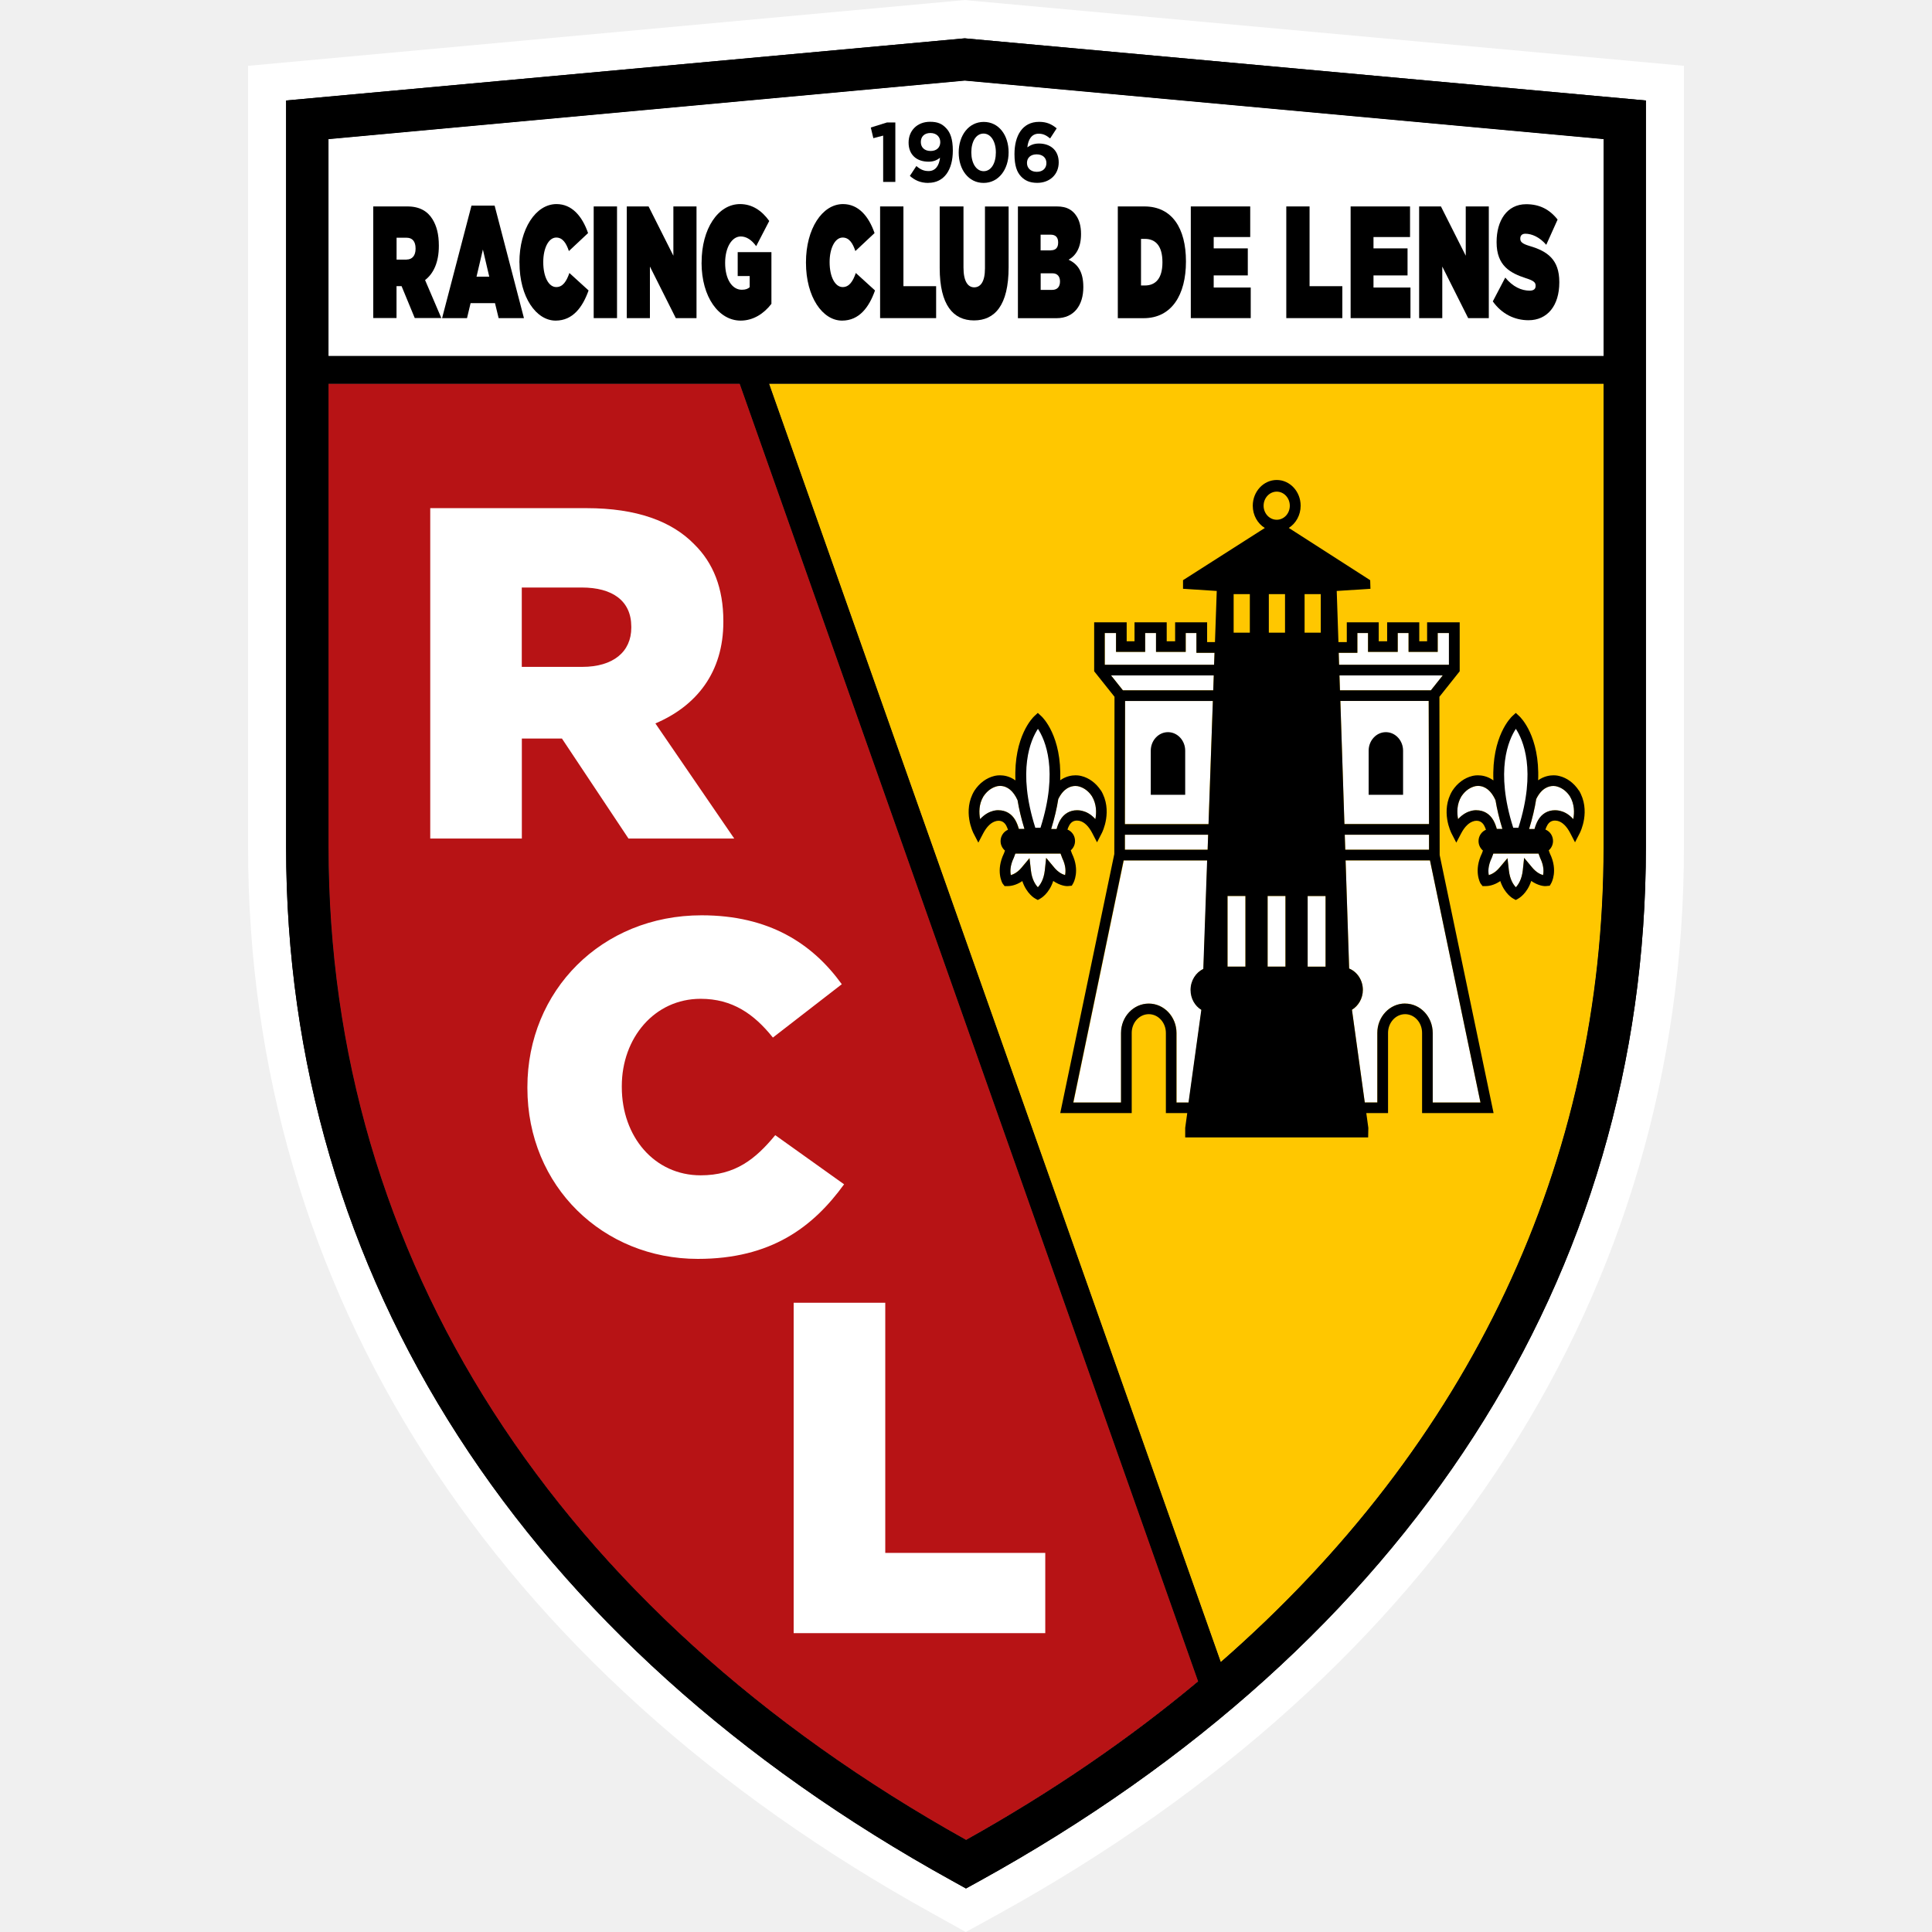
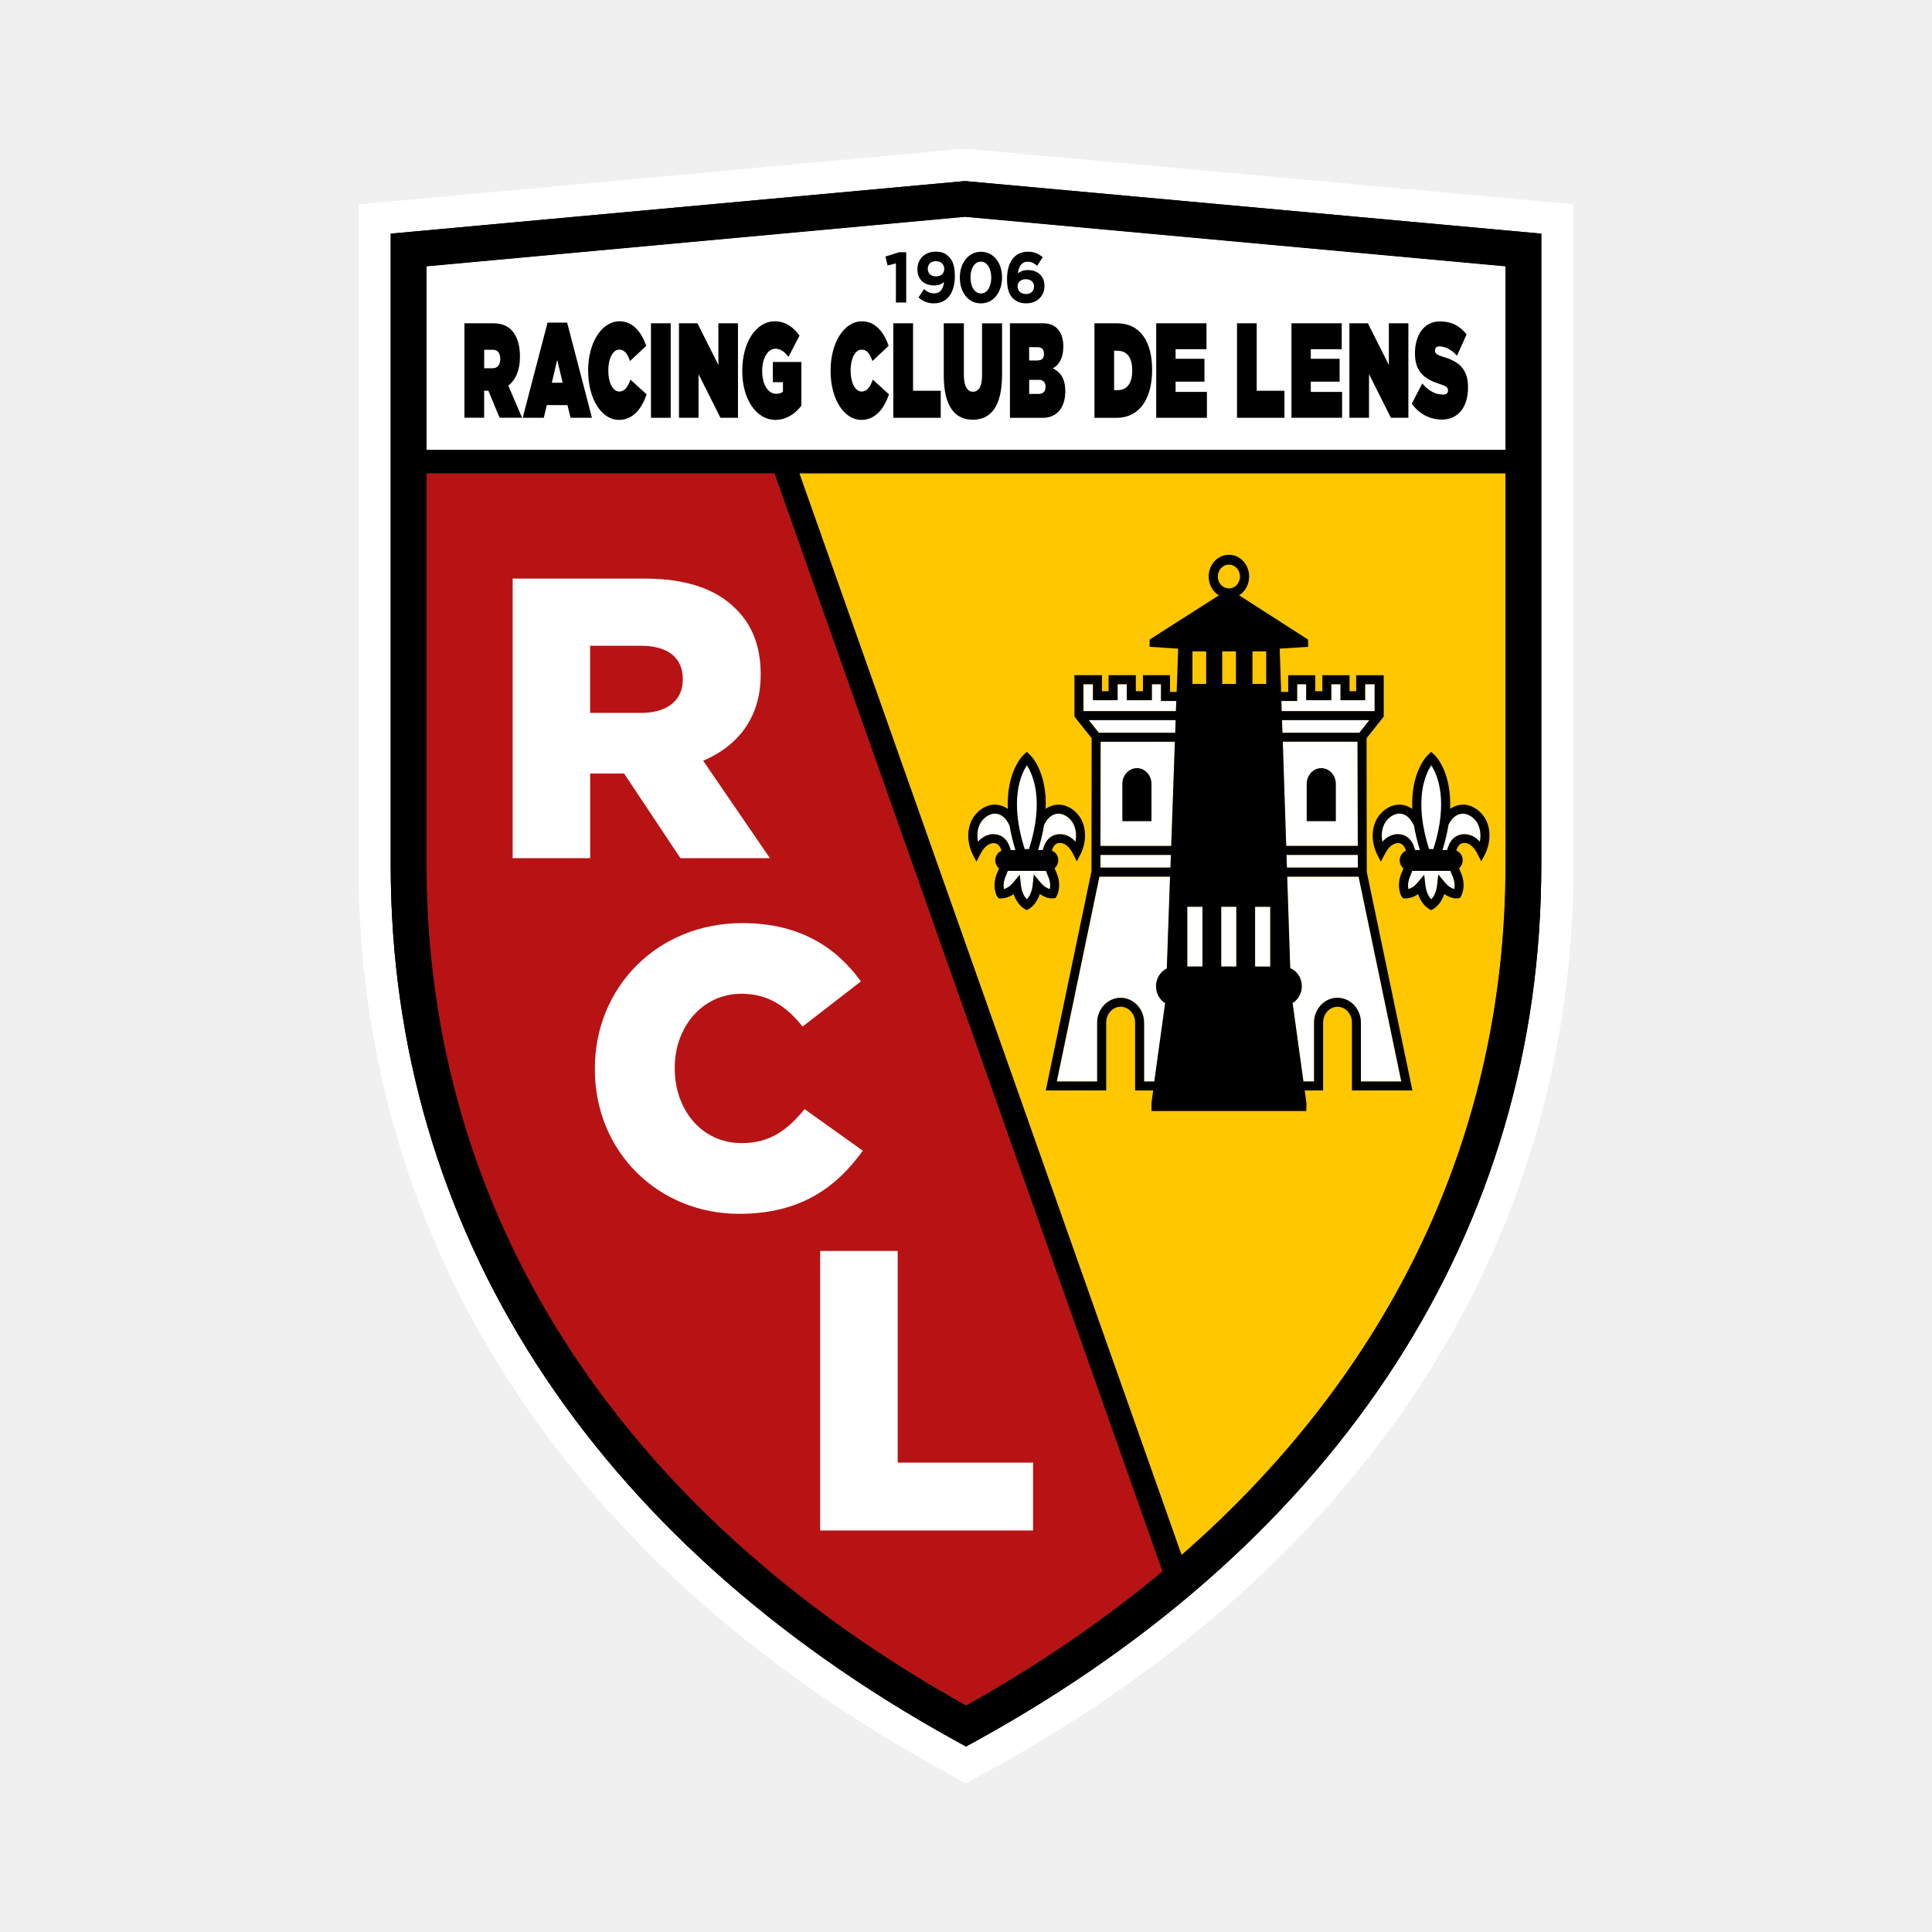
<svg xmlns="http://www.w3.org/2000/svg" width="260" height="260" viewBox="0 0 260 260" version="1.1" preserveAspectRatio="xMidYMid meet">
-   <svg x="33.384" y="0" width="193.232" height="260" viewBox="0 0 4770.82 6419.28" preserveAspectRatio="xMidYMid meet">
+   <svg x="20" y="20" width="220" height="220" viewBox="0 0 4770.82 6419.28" preserveAspectRatio="xMidYMid meet">
    <defs>
      <style>
      .cls-1 {
        fill: #fff;
      }

      .cls-2 {
        fill: #b71315;
      }

      .cls-3 {
        fill: #8b1d1e;
      }

      .cls-4 {
        fill: #d6b631;
      }

      .cls-5 {
        fill: #ffc700;
      }
    </style>
    </defs>
    <g>
      <path class="cls-1" d="M2278.23,6360.06C809.21,5548.91,0,4289.37,0,2813.54V218.77L2383.38,0l13.81,1.77,2373.64,216.95v2594.82c0,1475.78-809.21,2735.37-2278.56,3546.68l-107.53,59.06-106.5-59.23Z" />
      <g>
        <path class="cls-4" d="M4503.8,2813.5c0,1050.97-445,1986.31-1271.91,2708.97L1731.04,1274.94h2772.76v1538.56Z" />
        <path class="cls-3" d="M2385.51,6113.43C1019.37,5350.93,267.25,4179.85,267.25,2813.5v-1538.56h1366.35l1523.3,4311.51c-229.81,192.12-487.36,368.31-771.4,526.98Z" />
        <path d="M2385.73,127.8l-4.45-.43L126.4,333.89v2479.82c0,1427.36,786.01,2647.54,2213.36,3435.68l45.54,25.24,45.96-25.24c1427.15-788.14,2213.15-2008.32,2213.15-3435.68V333.89L2385.73,127.8ZM2385.51,6113.43C1019.37,5350.93,267.25,4179.85,267.25,2813.49v-1538.55h1366.35l1523.3,4311.74c-229.81,192.06-487.37,368.31-771.4,526.98M4503.8,2813.49c0,1050.98-445.06,1986.32-1271.92,2708.98L1731.03,1274.94h2772.77v1538.55ZM4503.8,1182.8H267.25V462.24l2114.24-194.44,2122.49,194.44v720.56h-.17Z" />
        <path class="cls-1" d="M2906.99,2293.73h299.91l1.91-49.56h-341.43l39.61,49.56Z" />
        <path class="cls-1" d="M2913.33,2738.09h277.89l14.4-409h-291.44l-.85,409Z" />
        <path class="cls-1" d="M3151.18,2103.31h-35.58v62.69h-98.7v-62.69h-36v62.69h-97.01v-62.69h-37.28v105.48h363.25l1.48-39.82h-60.15v-65.66Z" />
        <path class="cls-1" d="M2913.33,2823.23h274.92l1.7-49.77h-276.62v49.77Z" />
        <path class="cls-1" d="M2742.19,3663.25h158.64v-231.08c0-53.8,41.3-97.64,92.13-97.64s92.14,43.84,92.14,97.64v231.08h40.45l42.57-307.97c-21.4-13.13-35.8-37.7-35.8-66.09,0-30.92,17.37-57.82,42.36-69.89l12.71-360.5h-277.47l-167.32,804.44h-.43Z" />
        <path class="cls-1" d="M3969.41,2244.16h-343.14l1.67,49.56h302.03l39.44-49.56Z" />
        <path class="cls-1" d="M3313.86,2977h-59.52v234.68h59.52v-234.68Z" />
        <path class="cls-1" d="M3923.83,2773.46h-280.02l1.72,49.77h278.52l-.23-49.77Z" />
        <path class="cls-1" d="M3936.13,3663.25h158.66l-167.74-804.44h-280.42l11.84,359.23c26.5,11.01,45.53,38.54,45.53,70.96,0,28.59-14.83,53.16-36.22,66.08l42.6,307.97h41.51v-231.08c0-53.8,41.27-97.65,92.15-97.65s91.92,43.84,91.92,97.65v231.08l.17.21Z" />
        <path class="cls-1" d="M3922.79,2329.09h-293.58l13.39,409h281.28l-1.09-409Z" />
        <path class="cls-1" d="M3446.86,2977h-59.3v234.68h59.3v-234.68Z" />
        <path class="cls-1" d="M3580.12,2977h-59.53v234.68h59.53v-234.68Z" />
        <path class="cls-1" d="M3990.17,2103.31h-37.31v62.69h-96.98v-62.69h-36.04v62.69h-98.7v-62.69h-35.35v65.66h-61.86l1.26,39.82h364.98v-105.48Z" />
        <path d="M3723.26,2640.87v-146.78c0-33.68,25.64-61.42,57.2-61.42s57.2,27.74,57.2,61.42v146.78h-114.4Z" />
        <path d="M3113.71,2640.87v-146.78c0-33.68-25.63-61.42-57.19-61.42s-57.19,27.74-57.19,61.42v146.78h114.37Z" />
        <path class="cls-1" d="M605.07,1688.38h519.34c167.75,0,283.82,44.06,357.53,119.46,64.18,62.69,97.22,147.2,97.22,255.44v3.17c0,167.75-89.39,279.16-225.79,337.2l262,382.52h-351.38l-221.13-332.32h-133.22v332.32h-304.36v-1097.79h-.21ZM1110.22,2215.77c103.36,0,163.09-50.41,163.09-130.26v-3.17c0-86.21-62.69-130.26-164.57-130.26h-199.31v263.7h200.79Z" />
        <path class="cls-1" d="M928.09,3615.18v-3.18c0-319.82,246.33-570.82,578.86-570.82,224.31,0,368.33,94.04,465.76,228.96l-228.96,177.28c-62.69-78.58-134.92-128.78-239.98-128.78-153.56,0-262,130.26-262,290.17v3.18c0,164.57,108.23,293.14,262,293.14,114.59,0,181.94-53.38,247.82-133.44l228.75,163.3c-103.36,142.54-242.94,247.81-486.09,247.81-313.68,0-566.16-240.19-566.16-567.85" />
        <path class="cls-1" d="M1812.78,4328.53h304.36v831.15h531.63v266.62h-835.99v-1097.77Z" />
        <path d="M2122.67,406.96h27.96v197.4h-40.46v-153.77l-32.62,8.47-8.47-35.37,53.59-16.73Z" />
        <path d="M2260.11,607.76c-27.11,0-45.54-9.53-61.21-23.3l21.6-32.83c13.55,11.65,24.99,16.73,40.67,16.73,22.88,0,35.16-18.22,37.92-44.48-9.11,8.05-21.61,13.35-37.92,13.35-40.45,0-66.51-23.51-66.51-63.55s29.02-69.05,71.17-69.05c24.99,0,39.82,6.35,53.8,21.39,13.35,13.98,22.03,35.37,22.03,74.35,0,63.75-28.59,107.17-81.54,107.17M2267.1,441.92c-20.33,0-31.77,12.28-31.77,30.07s12.28,29.66,32.62,29.66,31.99-12.28,31.99-29.44-12.28-30.28-32.83-30.28Z" />
        <path d="M2443.75,607.75c-49.77,0-82.6-44.05-82.6-101.03s33.26-101.67,83.24-101.67,82.6,44.06,82.6,101.03-33.25,101.66-83.03,101.66M2443.75,443.82c-24.78,0-40.67,26.05-40.67,62.27s16.31,62.69,41.09,62.69,40.46-26.27,40.46-62.27-16.31-62.69-41.09-62.69" />
        <path d="M2664.88,459.91c-12.28-9.74-22.02-15.67-38.12-15.67-23.29,0-34.95,19.69-37.49,45.32,9.32-6.56,20.12-12.7,38.55-12.7,37.06,0,65.65,21.6,65.65,62.69s-30.71,67.99-71.16,67.99c-24.36,0-40.67-7.2-53.8-20.97-13.56-14.19-22.03-35.37-22.03-74.55,0-60.79,26.05-107.17,81.76-107.17,25.42,0,41.94,7.84,58.46,21.6l-21.6,33.25-.21.21ZM2619.98,512.86c-20.12,0-31.98,11.65-31.98,28.59s12.28,29.44,32.62,29.44,31.98-12.07,31.98-29.23-12.28-28.81-32.4-28.81" />
        <path d="M416.15,685.9h113.32c41.09,0,67.14,16.31,83.24,42.36,13.77,22.45,21.18,49.78,21.18,87.9v1.06c0,54.01-17.58,91.71-45.75,113.32l54.01,126.23h-88.32l-43.84-106.11h-16.73v106.11h-77.31v-371.08l.21.21ZM526.92,862.34c18.42,0,29.65-13.13,29.65-35.8v-1.06c0-23.94-11.44-35.58-29.23-35.58h-33.89v72.65h33.47v-.21Z" />
        <path d="M742.53,683.16h76.67l97.43,373.83h-84.09l-12.07-49.77h-81.12l-11.87,49.77h-82.81l97.65-373.83h.21ZM801.41,919.32l-21.18-90.23-21.18,90.23h42.36Z" />
        <path d="M901.59,872.51v-1.06c0-110.99,54.22-193.38,123.27-193.38,50.84,0,85.15,39.61,104.84,96.37l-63.75,59.73c-8.69-26.26-20.76-44.9-41.94-44.9-26.05,0-43.21,36.43-43.21,81.12v1.06c0,48.08,17.79,82.39,43.21,82.39,21.82,0,34.1-19.27,43.63-46.81l63.75,58.03c-19.7,55.07-51.89,100.19-109.51,100.19-64.18,0-120.09-77.52-120.09-192.53" />
        <path d="M1225.9,685.9h-77.52v371.08h77.52v-371.08Z" />
        <path d="M1258.3,685.9h72.44l82.39,163.73v-163.73h76.88v371.08h-68.83l-85.99-171.35v171.35h-76.89v-371.08Z" />
        <path d="M1506.95,872.51v-1.06c0-110.99,54.43-193.38,127.72-193.38,39.61,0,71.81,20.97,97.01,56.13l-43.42,83.66c-15.25-20.76-32.19-32.19-51.25-32.19-29.87,0-51.89,37.07-51.89,87.26v1.27c0,52.53,22.66,88.53,55.28,88.53,13.13,0,20.33-3.18,26.27-8.47v-37.07h-39.82v-79.42h112.05v171.77c-24.99,32.62-60.37,55.7-102.3,55.7-72.01,0-129.84-77.52-129.84-192.53" />
        <path d="M1853.68,872.51v-1.06c0-110.99,54.01-193.38,123.06-193.38,50.84,0,85.15,39.61,104.84,96.37l-63.75,59.73c-8.68-26.26-20.76-44.9-42.15-44.9-26.05,0-43.42,36.43-43.42,81.12v1.06c0,48.08,18,82.39,43.42,82.39,21.82,0,34.1-19.27,43.63-46.81l63.75,58.03c-19.48,55.07-51.89,100.19-109.5,100.19-64.18,0-119.88-77.52-119.88-192.53" />
        <path d="M2099.99,685.9h77.53v264.97h108.65v106.11h-186.18v-371.08Z" />
        <path d="M2298.05,890.51v-204.6h79v203.12c0,45.96,14.83,65.66,35.58,65.66s35.8-18,35.8-63.12v-205.45h78.58v201.85c0,126.87-46.18,176.64-115.01,176.64s-113.95-50.84-113.95-174.1Z" />
        <path d="M2557.91,685.9h129.62c32.2,0,52.32,11.44,65.87,33.26,8.26,13.13,14.19,32.19,14.19,57.61v1.27c0,43.84-16.31,70.96-41.3,84.94,29.65,13.77,48.93,39.18,48.93,90.23v1.06c0,59.52-30.5,102.94-88.96,102.94h-128.35v-371.3ZM2667.2,831.63c16.52,0,24.36-8.89,24.36-25.41v-1.06c0-16.31-8.26-25.42-24.78-25.42h-33.47v52.11h33.89v-.21ZM2672.08,963.16c16.94,0,25.63-11.01,25.63-27.11v-1.06c0-15.88-8.26-26.9-24.99-26.9h-39.18v55.07h38.76-.21Z" />
        <path d="M2889.61,685.9h88.53c91.92,0,138.09,72.44,138.09,182.36v1.06c0,109.71-47.02,187.87-140.63,187.87h-85.78v-371.08l-.21-.21ZM2979.84,948.54c35.37,0,58.24-23.3,58.24-76.67v-1.06c0-53.58-22.67-77.09-58.24-77.09h-12.92v154.83h12.92Z" />
        <path d="M3132.35,685.9h197.41v101.67h-121.36v37.7h113.31v89.81h-113.31v40.24h123.05v101.67h-199.1v-371.08Z" />
        <path d="M3449.62,685.9h77.31v264.97h108.89v106.11h-186.2v-371.08Z" />
        <path d="M3663.36,685.9h197.41v101.67h-121.41v37.7h113.13v89.81h-113.13v40.24h122.85v101.67h-198.84v-371.08Z" />
        <path d="M3891,685.9h72.43l82.44,163.73v-163.73h76.63v371.08h-68.58l-86-171.35v171.35h-76.92v-371.08Z" />
        <path d="M4135.84,1001.28l41.33-79c25.18,30.71,53.98,43.42,80.88,43.42,14.03,0,19.95-5.72,19.95-15.67v-1.48c0-10.38-7.24-16.31-32.02-24.14-51.85-16.95-97.61-40.88-97.61-119.46v-1.06c0-70.53,34.32-125.39,98.24-125.39,44.49,0,77.78,17.15,104.45,51.05l-37.71,83.87c-22.02-25.63-47.89-36.85-69.44-36.85-11.44,0-16.79,6.56-16.79,15.68v1.06c0,10.16,6.15,16.52,30.75,23.93,59.27,17.37,98.88,44.9,98.88,119.88v1.06c0,77.94-40.01,125.81-102.27,125.81-46.79,0-89.16-21.18-118.65-62.48" />
        <path class="cls-1" d="M4391.94,2645.53c-14.37-21.6-32.19-29.86-44.49-32.83-.8,0-4.43-1.27-10.12-1.27-15.46,0-39.44,6.99-57.2,43.63-4.89,30.28-12.53,63.33-23.74,99.34h18.22c2.53-9.11,6.38-19.91,11.84-29.44,12.3-21.18,32.19-32.82,55.93-32.82,9.77,0,16.73,2.12,18.22,2.33,11.44,2.75,27.31,10.16,42.77,27.11,4.02-20.97,4.48-49.56-11.44-76.04Z" />
        <path class="cls-1" d="M4167.63,2754.18c-10.58-34.53-18.22-66.29-22.88-95.52-13.97-30.71-33.86-47.23-58.23-47.23-5.69,0-9.54,1.06-9.54,1.06-13.11,3.18-30.93,11.44-45.53,33.68-15.64,26.05-15.23,54.65-10.98,75.62,15.64-17.16,31.56-24.57,44.03-27.54.23,0,7.42-2.12,17.13-2.12,23.74,0,43.63,11.65,55.93,32.82,5.52,9.53,9.31,20.33,11.84,29.44h18.68l-.46-.21Z" />
        <path class="cls-1" d="M4184.58,2851.4l4.66,40.88c3.39,29.86,14.83,47.02,23.11,55.7,8.28-8.69,19.72-26.05,23.05-56.13l4.48-41.52,26.67,31.99c13.57,16.31,27.13,22.66,35.99,25.2,2.36-11.22,3.22-30.71-9.31-56.34l-5.69-15.25h-150.15l-5.12,13.56c-12.7,26.48-12.3,46.39-9.94,57.83,8.91-2.55,22.25-8.9,35.58-24.78l26.5-31.56.17.43Z" />
        <path d="M4421.77,2626.67c-16.27-24.99-39.78-42.15-65.02-48.29-1.44-.43-8.68-2.33-19.49-2.33-12.07,0-31.33,2.75-50.82,16.52,5.92-146.78-58.46-209.26-62.26-212.65l-12.07-11.22-12.07,11.22c-3.62,3.39-68.41,66.09-62.26,213.08-19.72-14.4-39.21-16.95-51.51-16.95-10.81,0-18.22,2.12-18.4,2.12-26.27,6.35-49.78,23.51-66.51,49.14-40.47,66.93-4.25,139.16-2.53,142.12l15.64,30.28,15.92-30.28c12.07-23.09,26.67-37.28,43.17-41.3,0,0,3.22-1.06,7.88-1.06,10.98,0,19.26,5.08,25.18,15.04,2.53,4.66,4.66,9.74,6.38,14.83-14.43,6.14-24.6,20.75-24.6,37.7,0,12.71,5.75,23.93,14.6,31.56l-3.39,9.11c-28.17,58.04-5.69,98.07-4.83,99.76l6.96,9.11h10.18c7.01,0,26.67-1.48,48.75-16.73,13.97,42.15,41.51,57.61,42.94,58.24l8.51,4.66,8.28-4.66c1.44-.85,29.2-16.1,43-58.67,22.42,15.46,43.17,18.64,52.49,16.73l9.14-.85,4.66-8.05c1.04-1.7,23.51-41.94-4.02-98.49l-4.02-11.01c8.68-7.41,14.2-18.64,14.2-31.13,0-17.37-10.4-31.98-25.24-37.91,1.72-5.08,3.79-10.16,6.38-14.61,5.92-10.17,14.2-15.25,25.41-15.25,4.43,0,7.82,1.06,8.68,1.06,15.87,3.81,30.3,18,42.14,40.88l15.69,30.29,15.64-30.29c1.72-2.97,37.94-75.19-2.93-142.76M4081.45,2691.91c-9.77,0-16.96,2.12-17.19,2.12-12.3,3.17-28.17,10.38-43.86,27.54-4.02-20.97-4.66-49.56,11.04-75.62,14.83-22.24,32.59-30.5,45.53-33.68,0,0,3.62-1.06,9.54-1.06,24.37,0,44.49,16.73,58.23,47.44,4.89,29.23,12.3,61,22.88,95.52h-18.63c-2.53-9.11-6.38-19.91-11.84-29.44-12.3-21.18-32.02-32.62-55.93-32.62M4302.55,2907.53c-8.91-2.54-22.42-8.89-35.99-25.2l-26.67-31.99-4.48,41.52c-3.39,30.28-14.83,47.44-23.05,56.12-8.28-8.68-19.72-25.63-23.11-55.7l-4.66-40.88-26.5,31.56c-13.34,15.88-26.67,22.24-35.58,24.78-2.3-11.44-2.93-31.35,10-57.83l5.06-13.76h150.15l5.75,15.25c12.47,25.63,11.61,45.12,9.31,56.34M4403.15,2721.56c-15.46-17.16-31.1-24.36-42.77-27.11-1.26-.43-8.45-2.33-18.22-2.33-23.74,0-43.63,11.65-55.93,32.83-5.46,9.53-9.31,20.33-11.84,29.44h-17.99c11.04-36,18.86-69.05,23.51-99.34,17.76-36.64,41.51-43.63,57.2-43.63,5.69,0,9.48,1.06,10.17,1.27,12.24,2.97,30.07,11.23,44.44,32.83,15.92,26.48,15.46,55.07,11.44,76.04Z" />
        <path class="cls-1" d="M4203.44,2750.37h17.36c60.82-191.05,15.23-292.51-8.45-328.72-23.97,36.22-69.5,137.67-8.68,328.72" />
        <path class="cls-1" d="M2803.83,2645.53c-14.4-21.6-32.19-29.86-44.48-32.83-.85,0-4.45-1.27-10.16-1.27-15.46,0-39.4,6.99-57.19,43.63-4.87,30.28-12.49,63.33-23.72,99.34h18.22c2.54-9.11,6.35-19.91,11.86-29.44,12.28-21.18,32.19-32.82,55.92-32.82,9.74,0,16.73,2.12,18.21,2.33,11.44,2.75,27.32,10.16,42.79,27.11,4.02-20.97,4.45-49.56-11.44-76.04Z" />
        <path class="cls-1" d="M2579.72,2754.18c-10.59-34.53-18.22-66.29-22.87-95.52-13.98-30.71-33.89-47.23-58.24-47.23-5.72,0-9.53,1.06-9.53,1.06-13.14,3.18-30.93,11.44-45.54,33.68-15.67,26.05-15.25,54.65-11.01,75.62,15.68-17.16,31.56-24.57,44.06-27.54.21,0,7.41-2.12,17.15-2.12,23.72,0,43.63,11.65,55.92,32.82,5.51,9.53,9.32,20.33,11.86,29.44h18.64l-.43-.21Z" />
        <path class="cls-1" d="M2596.46,2851.4l4.66,40.88c3.39,29.86,14.83,47.02,23.09,55.7,8.26-8.69,19.7-26.05,23.09-56.13l4.45-41.52,26.69,31.99c13.56,16.31,27.11,22.66,36.01,25.2,2.33-11.22,3.18-30.71-9.32-56.34l-5.72-15.25h-150.17l-5.08,13.56c-12.71,26.48-12.28,46.39-9.96,57.83,8.9-2.55,22.24-8.9,35.58-24.78l26.48-31.56.21.43Z" />
        <path d="M2833.69,2626.67c-16.31-24.99-39.82-42.15-65.02-48.29-1.48-.43-8.69-2.33-19.49-2.33-12.07,0-31.35,2.75-50.83,16.52,5.93-146.78-58.46-209.26-62.27-212.65l-12.07-11.22-12.07,11.22c-3.6,3.39-68.41,66.09-62.27,213.08-19.7-14.4-39.19-16.95-51.47-16.95-10.8,0-18.21,2.12-18.42,2.12-26.27,6.35-49.78,23.51-66.51,49.14-40.46,66.93-4.24,139.16-2.54,142.12l15.67,30.28,15.88-30.28c12.08-23.09,26.69-37.28,43.21-41.3,0,0,3.17-1.06,7.84-1.06,11.01,0,19.27,5.08,25.2,15.04,2.55,4.66,4.66,9.74,6.36,14.83-14.41,6.14-24.57,20.75-24.57,37.7,0,12.71,5.72,23.93,14.61,31.56l-3.39,9.11c-28.17,58.04-5.72,98.07-4.87,99.76l6.99,9.11h10.17c6.98,0,26.68-1.48,48.71-16.73,13.98,42.15,41.51,57.61,42.99,58.24l8.47,4.66,8.26-4.66c1.48-.85,29.23-16.1,42.99-58.67,22.45,15.46,43.21,18.64,52.53,16.73l9.11-.85,4.66-8.05c1.06-1.7,23.51-41.94-4.02-98.49l-4.02-11.01c8.68-7.41,14.19-18.64,14.19-31.13,0-17.37-10.38-31.98-25.2-37.91,1.69-5.08,3.81-10.16,6.35-14.61,5.93-10.17,14.19-15.25,25.41-15.25,4.45,0,7.84,1.06,8.69,1.06,15.88,3.81,30.29,18,42.15,40.88l15.68,30.29,15.67-30.29c1.7-2.97,37.91-75.19-2.97-142.76M2493.32,2691.91c-9.74,0-16.95,2.12-17.15,2.12-12.28,3.17-28.17,10.38-43.84,27.54-4.02-20.97-4.66-49.56,11.01-75.62,14.83-22.24,32.62-30.5,45.53-33.68,0,0,3.6-1.06,9.53-1.06,24.36,0,44.48,16.73,58.25,47.44,4.87,29.23,12.28,61,22.87,95.52h-18.64c-2.54-9.11-6.35-19.91-11.86-29.44-12.28-21.18-31.98-32.62-55.92-32.62M2714.44,2907.53c-8.9-2.54-22.45-8.89-36.01-25.2l-26.69-31.99-4.45,41.52c-3.39,30.28-14.83,47.44-23.09,56.12-8.26-8.68-19.7-25.63-23.09-55.7l-4.66-40.88-26.47,31.56c-13.34,15.88-26.69,22.24-35.58,24.78-2.33-11.44-2.97-31.35,9.95-57.83l5.09-13.76h150.17l5.71,15.25c12.5,25.63,11.65,45.12,9.32,56.34M2815.26,2721.56c-15.46-17.16-31.13-24.36-42.79-27.11-1.27-.43-8.47-2.33-18.22-2.33-23.72,0-43.63,11.65-55.91,32.83-5.51,9.53-9.32,20.33-11.87,29.44h-18c11.01-36,18.86-69.05,23.51-99.34,17.79-36.64,41.52-43.63,57.19-43.63,5.72,0,9.53,1.06,10.17,1.27,12.28,2.97,30.08,11.23,44.48,32.83,15.88,26.48,15.46,55.07,11.44,76.04Z" />
        <path class="cls-1" d="M2615.53,2750.37h17.37c60.79-191.05,15.25-292.51-8.47-328.72-23.93,36.22-69.47,137.67-8.68,328.72" />
        <path d="M4138.42,3698.63l-179.18-857.6-.86-525.91,67.37-84.72v-162.66h-108.25v62.9h-26.04v-62.9h-106.75v62.9h-27.94v-62.9h-106.12v65.66h-27.77l-5.69-169.87,112.04-7.2-.86-28.59-270.48-173.68c23.51-14.83,39.4-42.36,39.4-73.71,0-47.23-35.58-85.57-79.42-85.57s-79.64,38.34-79.64,85.57c0,31.56,16.1,59.3,40.03,73.92l-271.75,173.46v28.59l112.05,7.2-5.93,169.87h-26.05v-65.66h-106.33v62.9h-27.96v-62.9h-106.96v62.9h-26.05v-62.9h-108.02v162.66l67.56,84.72-.63,522.31-179.62,860.99h237.44v-266.45c0-34.31,25.42-62.27,56.77-62.27s56.76,27.96,56.76,62.27v266.45h70.96l-6.78,49.14v31.55h607.88l.63-31.55-6.78-49.14h72.26v-266.45c0-34.31,25.41-62.27,56.74-62.27s56.34,27.96,56.34,62.27v266.45h237.65v.21ZM3391.6,1974.11h53.8v127.93h-53.8v-127.93ZM3510.42,1974.11h53.77v127.93h-53.77v-127.93ZM3374.23,1680.33c0-25.84,19.69-46.81,43.63-46.81s43.42,20.97,43.42,46.81-19.27,46.6-43.42,46.6-43.63-20.97-43.63-46.6ZM3274.68,1974.11h53.8v127.93h-53.8v-127.93ZM3924.06,2823.23h-278.52l-1.67-49.77h280.02v49.77h.17ZM2913.97,2329.09h291.66l-14.4,409.2h-277.89l.63-409.2ZM2913.34,2773.46h276.62l-1.7,49.77h-274.92v-49.77ZM3923.88,2738.09h-281.11l-13.51-409.21h293.52l1.09,409.21ZM3929.98,2293.72h-302.03l-1.67-49.56h343.14l-39.44,49.56ZM3685.78,2168.97v-65.66h35.41v62.69h98.7v-62.69h35.99v62.69h96.81v-62.69h37.25v105.48h-364.92l-1.26-39.82h62.03ZM2883.9,2103.31v62.69h96.8v-62.69h36.01v62.69h98.7v-62.69h35.58v65.66h60.15l-1.48,39.82h-363.24v-105.48h37.49ZM2867.38,2244.16h341.22l-1.7,49.56h-300.12l-39.4-49.56ZM3084.69,3663.25v-231.08c0-53.8-41.3-97.64-92.13-97.64s-92.14,43.84-92.14,97.64v231.08h-158.64l167.32-804.43h277.46l-12.7,360.49c-24.99,12.07-42.36,38.76-42.36,69.9,0,28.59,14.4,53.16,35.79,66.08l-42.57,307.97h-40.46.43ZM3254.35,2977h59.52v234.68h-59.52v-234.68ZM3387.57,2977h59.3v234.68h-59.3v-234.68ZM3580.12,3211.9h-59.53v-234.68h59.53v234.68ZM3844.21,3334.32c-50.82,0-92.09,43.84-92.09,97.64v231.08h-41.73l-42.6-307.97c21.38-13.14,36.22-37.71,36.22-66.09,0-32.41-19.03-60.15-45.53-70.96l-11.84-359.22h280.42l167.74,804.43h-158.66v-231.08c0-53.8-41.27-97.64-91.92-97.64" />
        <path class="cls-1" d="M4503.8,1182.81H267.25V462.25l2114.03-194.44,2122.53,194.44v720.56Z" />
        <path class="cls-5" d="M4503.8,2813.5c0,1050.97-445,1986.31-1271.91,2708.97L1731.04,1274.94h2772.76v1538.56Z" />
        <path class="cls-2" d="M2385.51,6113.43C1019.37,5350.93,267.25,4179.85,267.25,2813.5v-1538.56h1366.35l1523.3,4311.51c-229.81,192.12-487.36,368.31-771.4,526.98Z" />
        <path d="M2385.73,127.8l-4.45-.43L126.4,333.89v2479.82c0,1427.36,786.01,2647.54,2213.36,3435.68l45.54,25.24,45.96-25.24c1427.15-788.14,2213.15-2008.32,2213.15-3435.68V333.89L2385.73,127.8ZM2385.51,6113.43C1019.37,5350.93,267.25,4179.85,267.25,2813.49v-1538.55h1366.35l1523.3,4311.74c-229.81,192.06-487.37,368.31-771.4,526.98M4503.8,2813.49c0,1050.98-445.06,1986.32-1271.92,2708.98L1731.03,1274.94h2772.77v1538.55ZM4503.8,1182.8H267.25V462.24l2114.24-194.44,2122.49,194.44v720.56h-.17Z" />
        <path class="cls-1" d="M2906.99,2293.73h299.91l1.91-49.56h-341.43l39.61,49.56Z" />
        <path class="cls-1" d="M2913.33,2738.09h277.89l14.4-409h-291.44l-.85,409Z" />
        <path class="cls-1" d="M3151.18,2103.31h-35.58v62.69h-98.7v-62.69h-36v62.69h-97.01v-62.69h-37.28v105.48h363.25l1.48-39.82h-60.15v-65.66Z" />
        <path class="cls-1" d="M2913.33,2823.23h274.92l1.7-49.77h-276.62v49.77Z" />
        <path class="cls-1" d="M2742.19,3663.25h158.64v-231.08c0-53.8,41.3-97.64,92.13-97.64s92.14,43.84,92.14,97.64v231.08h40.45l42.57-307.97c-21.4-13.13-35.8-37.7-35.8-66.09,0-30.92,17.37-57.82,42.36-69.89l12.71-360.5h-277.47l-167.32,804.44h-.43Z" />
        <path class="cls-1" d="M3969.41,2244.16h-343.14l1.67,49.56h302.03l39.44-49.56Z" />
        <path class="cls-1" d="M3313.86,2977h-59.52v234.68h59.52v-234.68Z" />
        <path class="cls-1" d="M3923.83,2773.46h-280.02l1.72,49.77h278.52l-.23-49.77Z" />
        <path class="cls-1" d="M3936.13,3663.25h158.66l-167.74-804.44h-280.42l11.84,359.23c26.5,11.01,45.53,38.54,45.53,70.96,0,28.59-14.83,53.16-36.22,66.08l42.6,307.97h41.51v-231.08c0-53.8,41.27-97.65,92.15-97.65s91.92,43.84,91.92,97.65v231.08l.17.21Z" />
        <path class="cls-1" d="M3922.79,2329.09h-293.58l13.39,409h281.28l-1.09-409Z" />
        <path class="cls-1" d="M3446.86,2977h-59.3v234.68h59.3v-234.68Z" />
        <path class="cls-1" d="M3580.12,2977h-59.53v234.68h59.53v-234.68Z" />
        <path class="cls-1" d="M3990.17,2103.31h-37.31v62.69h-96.98v-62.69h-36.04v62.69h-98.7v-62.69h-35.35v65.66h-61.86l1.26,39.82h364.98v-105.48Z" />
        <path d="M3723.26,2640.87v-146.78c0-33.68,25.64-61.42,57.2-61.42s57.2,27.74,57.2,61.42v146.78h-114.4Z" />
        <path d="M3113.71,2640.87v-146.78c0-33.68-25.63-61.42-57.19-61.42s-57.19,27.74-57.19,61.42v146.78h114.37Z" />
        <path class="cls-1" d="M605.07,1688.38h519.34c167.75,0,283.82,44.06,357.53,119.46,64.18,62.69,97.22,147.2,97.22,255.44v3.17c0,167.75-89.39,279.16-225.79,337.2l262,382.52h-351.38l-221.13-332.32h-133.22v332.32h-304.36v-1097.79h-.21ZM1110.22,2215.77c103.36,0,163.09-50.41,163.09-130.26v-3.17c0-86.21-62.69-130.26-164.57-130.26h-199.31v263.7h200.79Z" />
        <path class="cls-1" d="M928.09,3615.18v-3.18c0-319.82,246.33-570.82,578.86-570.82,224.31,0,368.33,94.04,465.76,228.96l-228.96,177.28c-62.69-78.58-134.92-128.78-239.98-128.78-153.56,0-262,130.26-262,290.17v3.18c0,164.57,108.23,293.14,262,293.14,114.59,0,181.94-53.38,247.82-133.44l228.75,163.3c-103.36,142.54-242.94,247.81-486.09,247.81-313.68,0-566.16-240.19-566.16-567.85" />
        <path class="cls-1" d="M1812.78,4328.53h304.36v831.15h531.63v266.62h-835.99v-1097.77Z" />
        <path d="M2122.67,406.96h27.96v197.4h-40.46v-153.77l-32.62,8.47-8.47-35.37,53.59-16.73Z" />
        <path d="M2260.11,607.76c-27.11,0-45.54-9.53-61.21-23.3l21.6-32.83c13.55,11.65,24.99,16.73,40.67,16.73,22.88,0,35.16-18.22,37.92-44.48-9.11,8.05-21.61,13.35-37.92,13.35-40.45,0-66.51-23.51-66.51-63.55s29.02-69.05,71.17-69.05c24.99,0,39.82,6.35,53.8,21.39,13.35,13.98,22.03,35.37,22.03,74.35,0,63.75-28.59,107.17-81.54,107.17M2267.1,441.92c-20.33,0-31.77,12.28-31.77,30.07s12.28,29.66,32.62,29.66,31.99-12.28,31.99-29.44-12.28-30.28-32.83-30.28Z" />
        <path d="M2443.75,607.75c-49.77,0-82.6-44.05-82.6-101.03s33.26-101.67,83.24-101.67,82.6,44.06,82.6,101.03-33.25,101.66-83.03,101.66M2443.75,443.82c-24.78,0-40.67,26.05-40.67,62.27s16.31,62.69,41.09,62.69,40.46-26.27,40.46-62.27-16.31-62.69-41.09-62.69" />
        <path d="M2664.88,459.91c-12.28-9.74-22.02-15.67-38.12-15.67-23.29,0-34.95,19.69-37.49,45.32,9.32-6.56,20.12-12.7,38.55-12.7,37.06,0,65.65,21.6,65.65,62.69s-30.71,67.99-71.16,67.99c-24.36,0-40.67-7.2-53.8-20.97-13.56-14.19-22.03-35.37-22.03-74.55,0-60.79,26.05-107.17,81.76-107.17,25.42,0,41.94,7.84,58.46,21.6l-21.6,33.25-.21.21ZM2619.98,512.86c-20.12,0-31.98,11.65-31.98,28.59s12.28,29.44,32.62,29.44,31.98-12.07,31.98-29.23-12.28-28.81-32.4-28.81" />
        <path d="M416.15,685.9h113.32c41.09,0,67.14,16.31,83.24,42.36,13.77,22.45,21.18,49.78,21.18,87.9v1.06c0,54.01-17.58,91.71-45.75,113.32l54.01,126.23h-88.32l-43.84-106.11h-16.73v106.11h-77.31v-371.08l.21.21ZM526.92,862.34c18.42,0,29.65-13.13,29.65-35.8v-1.06c0-23.94-11.44-35.58-29.23-35.58h-33.89v72.65h33.47v-.21Z" />
        <path d="M742.53,683.16h76.67l97.43,373.83h-84.09l-12.07-49.77h-81.12l-11.87,49.77h-82.81l97.65-373.83h.21ZM801.41,919.32l-21.18-90.23-21.18,90.23h42.36Z" />
        <path d="M901.59,872.51v-1.06c0-110.99,54.22-193.38,123.27-193.38,50.84,0,85.15,39.61,104.84,96.37l-63.75,59.73c-8.69-26.26-20.76-44.9-41.94-44.9-26.05,0-43.21,36.43-43.21,81.12v1.06c0,48.08,17.79,82.39,43.21,82.39,21.82,0,34.1-19.27,43.63-46.81l63.75,58.03c-19.7,55.07-51.89,100.19-109.51,100.19-64.18,0-120.09-77.52-120.09-192.53" />
        <path d="M1225.9,685.9h-77.52v371.08h77.52v-371.08Z" />
        <path d="M1258.3,685.9h72.44l82.39,163.73v-163.73h76.88v371.08h-68.83l-85.99-171.35v171.35h-76.89v-371.08Z" />
        <path d="M1506.95,872.51v-1.06c0-110.99,54.43-193.38,127.72-193.38,39.61,0,71.81,20.97,97.01,56.13l-43.42,83.66c-15.25-20.76-32.19-32.19-51.25-32.19-29.87,0-51.89,37.07-51.89,87.26v1.27c0,52.53,22.66,88.53,55.28,88.53,13.13,0,20.33-3.18,26.27-8.47v-37.07h-39.82v-79.42h112.05v171.77c-24.99,32.62-60.37,55.7-102.3,55.7-72.01,0-129.84-77.52-129.84-192.53" />
        <path d="M1853.68,872.51v-1.06c0-110.99,54.01-193.38,123.06-193.38,50.84,0,85.15,39.61,104.84,96.37l-63.75,59.73c-8.68-26.26-20.76-44.9-42.15-44.9-26.05,0-43.42,36.43-43.42,81.12v1.06c0,48.08,18,82.39,43.42,82.39,21.82,0,34.1-19.27,43.63-46.81l63.75,58.03c-19.48,55.07-51.89,100.19-109.5,100.19-64.18,0-119.88-77.52-119.88-192.53" />
        <path d="M2099.99,685.9h77.53v264.97h108.65v106.11h-186.18v-371.08Z" />
        <path d="M2298.05,890.51v-204.6h79v203.12c0,45.96,14.83,65.66,35.58,65.66s35.8-18,35.8-63.12v-205.45h78.58v201.85c0,126.87-46.18,176.64-115.01,176.64s-113.95-50.84-113.95-174.1Z" />
        <path d="M2557.91,685.9h129.62c32.2,0,52.32,11.44,65.87,33.26,8.26,13.13,14.19,32.19,14.19,57.61v1.27c0,43.84-16.31,70.96-41.3,84.94,29.65,13.77,48.93,39.18,48.93,90.23v1.06c0,59.52-30.5,102.94-88.96,102.94h-128.35v-371.3ZM2667.2,831.63c16.52,0,24.36-8.89,24.36-25.41v-1.06c0-16.31-8.26-25.42-24.78-25.42h-33.47v52.11h33.89v-.21ZM2672.08,963.16c16.94,0,25.63-11.01,25.63-27.11v-1.06c0-15.88-8.26-26.9-24.99-26.9h-39.18v55.07h38.76-.21Z" />
        <path d="M2889.61,685.9h88.53c91.92,0,138.09,72.44,138.09,182.36v1.06c0,109.71-47.02,187.87-140.63,187.87h-85.78v-371.08l-.21-.21ZM2979.84,948.54c35.37,0,58.24-23.3,58.24-76.67v-1.06c0-53.58-22.67-77.09-58.24-77.09h-12.92v154.83h12.92Z" />
        <path d="M3132.35,685.9h197.41v101.67h-121.36v37.7h113.31v89.81h-113.31v40.24h123.05v101.67h-199.1v-371.08Z" />
        <path d="M3449.62,685.9h77.31v264.97h108.89v106.11h-186.2v-371.08Z" />
        <path d="M3663.36,685.9h197.41v101.67h-121.41v37.7h113.13v89.81h-113.13v40.24h122.85v101.67h-198.84v-371.08Z" />
        <path d="M3891,685.9h72.43l82.44,163.73v-163.73h76.63v371.08h-68.58l-86-171.35v171.35h-76.92v-371.08Z" />
        <path d="M4135.84,1001.28l41.33-79c25.18,30.71,53.98,43.42,80.88,43.42,14.03,0,19.95-5.72,19.95-15.67v-1.48c0-10.38-7.24-16.31-32.02-24.14-51.85-16.95-97.61-40.88-97.61-119.46v-1.06c0-70.53,34.32-125.39,98.24-125.39,44.49,0,77.78,17.15,104.45,51.05l-37.71,83.87c-22.02-25.63-47.89-36.85-69.44-36.85-11.44,0-16.79,6.56-16.79,15.68v1.06c0,10.16,6.15,16.52,30.75,23.93,59.27,17.37,98.88,44.9,98.88,119.88v1.06c0,77.94-40.01,125.81-102.27,125.81-46.79,0-89.16-21.18-118.65-62.48" />
        <path class="cls-1" d="M4391.94,2645.53c-14.37-21.6-32.19-29.86-44.49-32.83-.8,0-4.43-1.27-10.12-1.27-15.46,0-39.44,6.99-57.2,43.63-4.89,30.28-12.53,63.33-23.74,99.34h18.22c2.53-9.11,6.38-19.91,11.84-29.44,12.3-21.18,32.19-32.82,55.93-32.82,9.77,0,16.73,2.12,18.22,2.33,11.44,2.75,27.31,10.16,42.77,27.11,4.02-20.97,4.48-49.56-11.44-76.04Z" />
        <path class="cls-1" d="M4167.63,2754.18c-10.58-34.53-18.22-66.29-22.88-95.52-13.97-30.71-33.86-47.23-58.23-47.23-5.69,0-9.54,1.06-9.54,1.06-13.11,3.18-30.93,11.44-45.53,33.68-15.64,26.05-15.23,54.65-10.98,75.62,15.64-17.16,31.56-24.57,44.03-27.54.23,0,7.42-2.12,17.13-2.12,23.74,0,43.63,11.65,55.93,32.82,5.52,9.53,9.31,20.33,11.84,29.44h18.68l-.46-.21Z" />
        <path class="cls-1" d="M4184.58,2851.4l4.66,40.88c3.39,29.86,14.83,47.02,23.11,55.7,8.28-8.69,19.72-26.05,23.05-56.13l4.48-41.52,26.67,31.99c13.57,16.31,27.13,22.66,35.99,25.2,2.36-11.22,3.22-30.71-9.31-56.34l-5.69-15.25h-150.15l-5.12,13.56c-12.7,26.48-12.3,46.39-9.94,57.83,8.91-2.55,22.25-8.9,35.58-24.78l26.5-31.56.17.43Z" />
        <path d="M4421.77,2626.67c-16.27-24.99-39.78-42.15-65.02-48.29-1.44-.43-8.68-2.33-19.49-2.33-12.07,0-31.33,2.75-50.82,16.52,5.92-146.78-58.46-209.26-62.26-212.65l-12.07-11.22-12.07,11.22c-3.62,3.39-68.41,66.09-62.26,213.08-19.72-14.4-39.21-16.95-51.51-16.95-10.81,0-18.22,2.12-18.4,2.12-26.27,6.35-49.78,23.51-66.51,49.14-40.47,66.93-4.25,139.16-2.53,142.12l15.64,30.28,15.92-30.28c12.07-23.09,26.67-37.28,43.17-41.3,0,0,3.22-1.06,7.88-1.06,10.98,0,19.26,5.08,25.18,15.04,2.53,4.66,4.66,9.74,6.38,14.83-14.43,6.14-24.6,20.75-24.6,37.7,0,12.71,5.75,23.93,14.6,31.56l-3.39,9.11c-28.17,58.04-5.69,98.07-4.83,99.76l6.96,9.11h10.18c7.01,0,26.67-1.48,48.75-16.73,13.97,42.15,41.51,57.61,42.94,58.24l8.51,4.66,8.28-4.66c1.44-.85,29.2-16.1,43-58.67,22.42,15.46,43.17,18.64,52.49,16.73l9.14-.85,4.66-8.05c1.04-1.7,23.51-41.94-4.02-98.49l-4.02-11.01c8.68-7.41,14.2-18.64,14.2-31.13,0-17.37-10.4-31.98-25.24-37.91,1.72-5.08,3.79-10.16,6.38-14.61,5.92-10.17,14.2-15.25,25.41-15.25,4.43,0,7.82,1.06,8.68,1.06,15.87,3.81,30.3,18,42.14,40.88l15.69,30.29,15.64-30.29c1.72-2.97,37.94-75.19-2.93-142.76M4081.45,2691.91c-9.77,0-16.96,2.12-17.19,2.12-12.3,3.17-28.17,10.38-43.86,27.54-4.02-20.97-4.66-49.56,11.04-75.62,14.83-22.24,32.59-30.5,45.53-33.68,0,0,3.62-1.06,9.54-1.06,24.37,0,44.49,16.73,58.23,47.44,4.89,29.23,12.3,61,22.88,95.52h-18.63c-2.53-9.11-6.38-19.91-11.84-29.44-12.3-21.18-32.02-32.62-55.93-32.62M4302.55,2907.53c-8.91-2.54-22.42-8.89-35.99-25.2l-26.67-31.99-4.48,41.52c-3.39,30.28-14.83,47.44-23.05,56.12-8.28-8.68-19.72-25.63-23.11-55.7l-4.66-40.88-26.5,31.56c-13.34,15.88-26.67,22.24-35.58,24.78-2.3-11.44-2.93-31.35,10-57.83l5.06-13.76h150.15l5.75,15.25c12.47,25.63,11.61,45.12,9.31,56.34M4403.15,2721.56c-15.46-17.16-31.1-24.36-42.77-27.11-1.26-.43-8.45-2.33-18.22-2.33-23.74,0-43.63,11.65-55.93,32.83-5.46,9.53-9.31,20.33-11.84,29.44h-17.99c11.04-36,18.86-69.05,23.51-99.34,17.76-36.64,41.51-43.63,57.2-43.63,5.69,0,9.48,1.06,10.17,1.27,12.24,2.97,30.07,11.23,44.44,32.83,15.92,26.48,15.46,55.07,11.44,76.04Z" />
        <path class="cls-1" d="M4203.44,2750.37h17.36c60.82-191.05,15.23-292.51-8.45-328.72-23.97,36.22-69.5,137.67-8.68,328.72" />
        <path class="cls-1" d="M2803.83,2645.53c-14.4-21.6-32.19-29.86-44.48-32.83-.85,0-4.45-1.27-10.16-1.27-15.46,0-39.4,6.99-57.19,43.63-4.87,30.28-12.49,63.33-23.72,99.34h18.22c2.54-9.11,6.35-19.91,11.86-29.44,12.28-21.18,32.19-32.82,55.92-32.82,9.74,0,16.73,2.12,18.21,2.33,11.44,2.75,27.32,10.16,42.79,27.11,4.02-20.97,4.45-49.56-11.44-76.04Z" />
        <path class="cls-1" d="M2579.72,2754.18c-10.59-34.53-18.22-66.29-22.87-95.52-13.98-30.71-33.89-47.23-58.24-47.23-5.72,0-9.53,1.06-9.53,1.06-13.14,3.18-30.93,11.44-45.54,33.68-15.67,26.05-15.25,54.65-11.01,75.62,15.68-17.16,31.56-24.57,44.06-27.54.21,0,7.41-2.12,17.15-2.12,23.72,0,43.63,11.65,55.92,32.82,5.51,9.53,9.32,20.33,11.86,29.44h18.64l-.43-.21Z" />
        <path class="cls-1" d="M2596.46,2851.4l4.66,40.88c3.39,29.86,14.83,47.02,23.09,55.7,8.26-8.69,19.7-26.05,23.09-56.13l4.45-41.52,26.69,31.99c13.56,16.31,27.11,22.66,36.01,25.2,2.33-11.22,3.18-30.71-9.32-56.34l-5.72-15.25h-150.17l-5.08,13.56c-12.71,26.48-12.28,46.39-9.96,57.83,8.9-2.55,22.24-8.9,35.58-24.78l26.48-31.56.21.43Z" />
        <path d="M2833.69,2626.67c-16.31-24.99-39.82-42.15-65.02-48.29-1.48-.43-8.69-2.33-19.49-2.33-12.07,0-31.35,2.75-50.83,16.52,5.93-146.78-58.46-209.26-62.27-212.65l-12.07-11.22-12.07,11.22c-3.6,3.39-68.41,66.09-62.27,213.08-19.7-14.4-39.19-16.95-51.47-16.95-10.8,0-18.21,2.12-18.42,2.12-26.27,6.35-49.78,23.51-66.51,49.14-40.46,66.93-4.24,139.16-2.54,142.12l15.67,30.28,15.88-30.28c12.08-23.09,26.69-37.28,43.21-41.3,0,0,3.17-1.06,7.84-1.06,11.01,0,19.27,5.08,25.2,15.04,2.55,4.66,4.66,9.74,6.36,14.83-14.41,6.14-24.57,20.75-24.57,37.7,0,12.71,5.72,23.93,14.61,31.56l-3.39,9.11c-28.17,58.04-5.72,98.07-4.87,99.76l6.99,9.11h10.17c6.98,0,26.68-1.48,48.71-16.73,13.98,42.15,41.51,57.61,42.99,58.24l8.47,4.66,8.26-4.66c1.48-.85,29.23-16.1,42.99-58.67,22.45,15.46,43.21,18.64,52.53,16.73l9.11-.85,4.66-8.05c1.06-1.7,23.51-41.94-4.02-98.49l-4.02-11.01c8.68-7.41,14.19-18.64,14.19-31.13,0-17.37-10.38-31.98-25.2-37.91,1.69-5.08,3.81-10.16,6.35-14.61,5.93-10.17,14.19-15.25,25.41-15.25,4.45,0,7.84,1.06,8.69,1.06,15.88,3.81,30.29,18,42.15,40.88l15.68,30.29,15.67-30.29c1.7-2.97,37.91-75.19-2.97-142.76M2493.32,2691.91c-9.74,0-16.95,2.12-17.15,2.12-12.28,3.17-28.17,10.38-43.84,27.54-4.02-20.97-4.66-49.56,11.01-75.62,14.83-22.24,32.62-30.5,45.53-33.68,0,0,3.6-1.06,9.53-1.06,24.36,0,44.48,16.73,58.25,47.44,4.87,29.23,12.28,61,22.87,95.52h-18.64c-2.54-9.11-6.35-19.91-11.86-29.44-12.28-21.18-31.98-32.62-55.92-32.62M2714.44,2907.53c-8.9-2.54-22.45-8.89-36.01-25.2l-26.69-31.99-4.45,41.52c-3.39,30.28-14.83,47.44-23.09,56.12-8.26-8.68-19.7-25.63-23.09-55.7l-4.66-40.88-26.47,31.56c-13.34,15.88-26.69,22.24-35.58,24.78-2.33-11.44-2.97-31.35,9.95-57.83l5.09-13.76h150.17l5.71,15.25c12.5,25.63,11.65,45.12,9.32,56.34M2815.26,2721.56c-15.46-17.16-31.13-24.36-42.79-27.11-1.27-.43-8.47-2.33-18.22-2.33-23.72,0-43.63,11.65-55.91,32.83-5.51,9.53-9.32,20.33-11.87,29.44h-18c11.01-36,18.86-69.05,23.51-99.34,17.79-36.64,41.52-43.63,57.19-43.63,5.72,0,9.53,1.06,10.17,1.27,12.28,2.97,30.08,11.23,44.48,32.83,15.88,26.48,15.46,55.07,11.44,76.04Z" />
        <path class="cls-1" d="M2615.53,2750.37h17.37c60.79-191.05,15.25-292.51-8.47-328.72-23.93,36.22-69.47,137.67-8.68,328.72" />
        <path d="M4138.42,3698.63l-179.18-857.6-.86-525.91,67.37-84.72v-162.66h-108.25v62.9h-26.04v-62.9h-106.75v62.9h-27.94v-62.9h-106.12v65.66h-27.77l-5.69-169.87,112.04-7.2-.86-28.59-270.48-173.68c23.51-14.83,39.4-42.36,39.4-73.71,0-47.23-35.58-85.57-79.42-85.57s-79.64,38.34-79.64,85.57c0,31.56,16.1,59.3,40.03,73.92l-271.75,173.46v28.59l112.05,7.2-5.93,169.87h-26.05v-65.66h-106.33v62.9h-27.96v-62.9h-106.96v62.9h-26.05v-62.9h-108.02v162.66l67.56,84.72-.63,522.31-179.62,860.99h237.44v-266.45c0-34.31,25.42-62.27,56.77-62.27s56.76,27.96,56.76,62.27v266.45h70.96l-6.78,49.14v31.55h607.88l.63-31.55-6.78-49.14h72.26v-266.45c0-34.31,25.41-62.27,56.74-62.27s56.34,27.96,56.34,62.27v266.45h237.65v.21ZM3391.6,1974.11h53.8v127.93h-53.8v-127.93ZM3510.42,1974.11h53.77v127.93h-53.77v-127.93ZM3374.23,1680.33c0-25.84,19.69-46.81,43.63-46.81s43.42,20.97,43.42,46.81-19.27,46.6-43.42,46.6-43.63-20.97-43.63-46.6ZM3274.68,1974.11h53.8v127.93h-53.8v-127.93ZM3924.06,2823.23h-278.52l-1.67-49.77h280.02v49.77h.17ZM2913.97,2329.09h291.66l-14.4,409.2h-277.89l.63-409.2ZM2913.34,2773.46h276.62l-1.7,49.77h-274.92v-49.77ZM3923.88,2738.09h-281.11l-13.51-409.21h293.52l1.09,409.21ZM3929.98,2293.72h-302.03l-1.67-49.56h343.14l-39.44,49.56ZM3685.78,2168.97v-65.66h35.41v62.69h98.7v-62.69h35.99v62.69h96.81v-62.69h37.25v105.48h-364.92l-1.26-39.82h62.03ZM2883.9,2103.31v62.69h96.8v-62.69h36.01v62.69h98.7v-62.69h35.58v65.66h60.15l-1.48,39.82h-363.24v-105.48h37.49ZM2867.38,2244.16h341.22l-1.7,49.56h-300.12l-39.4-49.56ZM3084.69,3663.25v-231.08c0-53.8-41.3-97.64-92.13-97.64s-92.14,43.84-92.14,97.64v231.08h-158.64l167.32-804.43h277.46l-12.7,360.49c-24.99,12.07-42.36,38.76-42.36,69.9,0,28.59,14.4,53.16,35.79,66.08l-42.57,307.97h-40.46.43ZM3254.35,2977h59.52v234.68h-59.52v-234.68ZM3387.57,2977h59.3v234.68h-59.3v-234.68ZM3580.12,3211.9h-59.53v-234.68h59.53v234.68ZM3844.21,3334.32c-50.82,0-92.09,43.84-92.09,97.64v231.08h-41.73l-42.6-307.97c21.38-13.14,36.22-37.71,36.22-66.09,0-32.41-19.03-60.15-45.53-70.96l-11.84-359.22h280.42l167.74,804.43h-158.66v-231.08c0-53.8-41.27-97.64-91.92-97.64" />
      </g>
    </g>
  </svg>
</svg>
